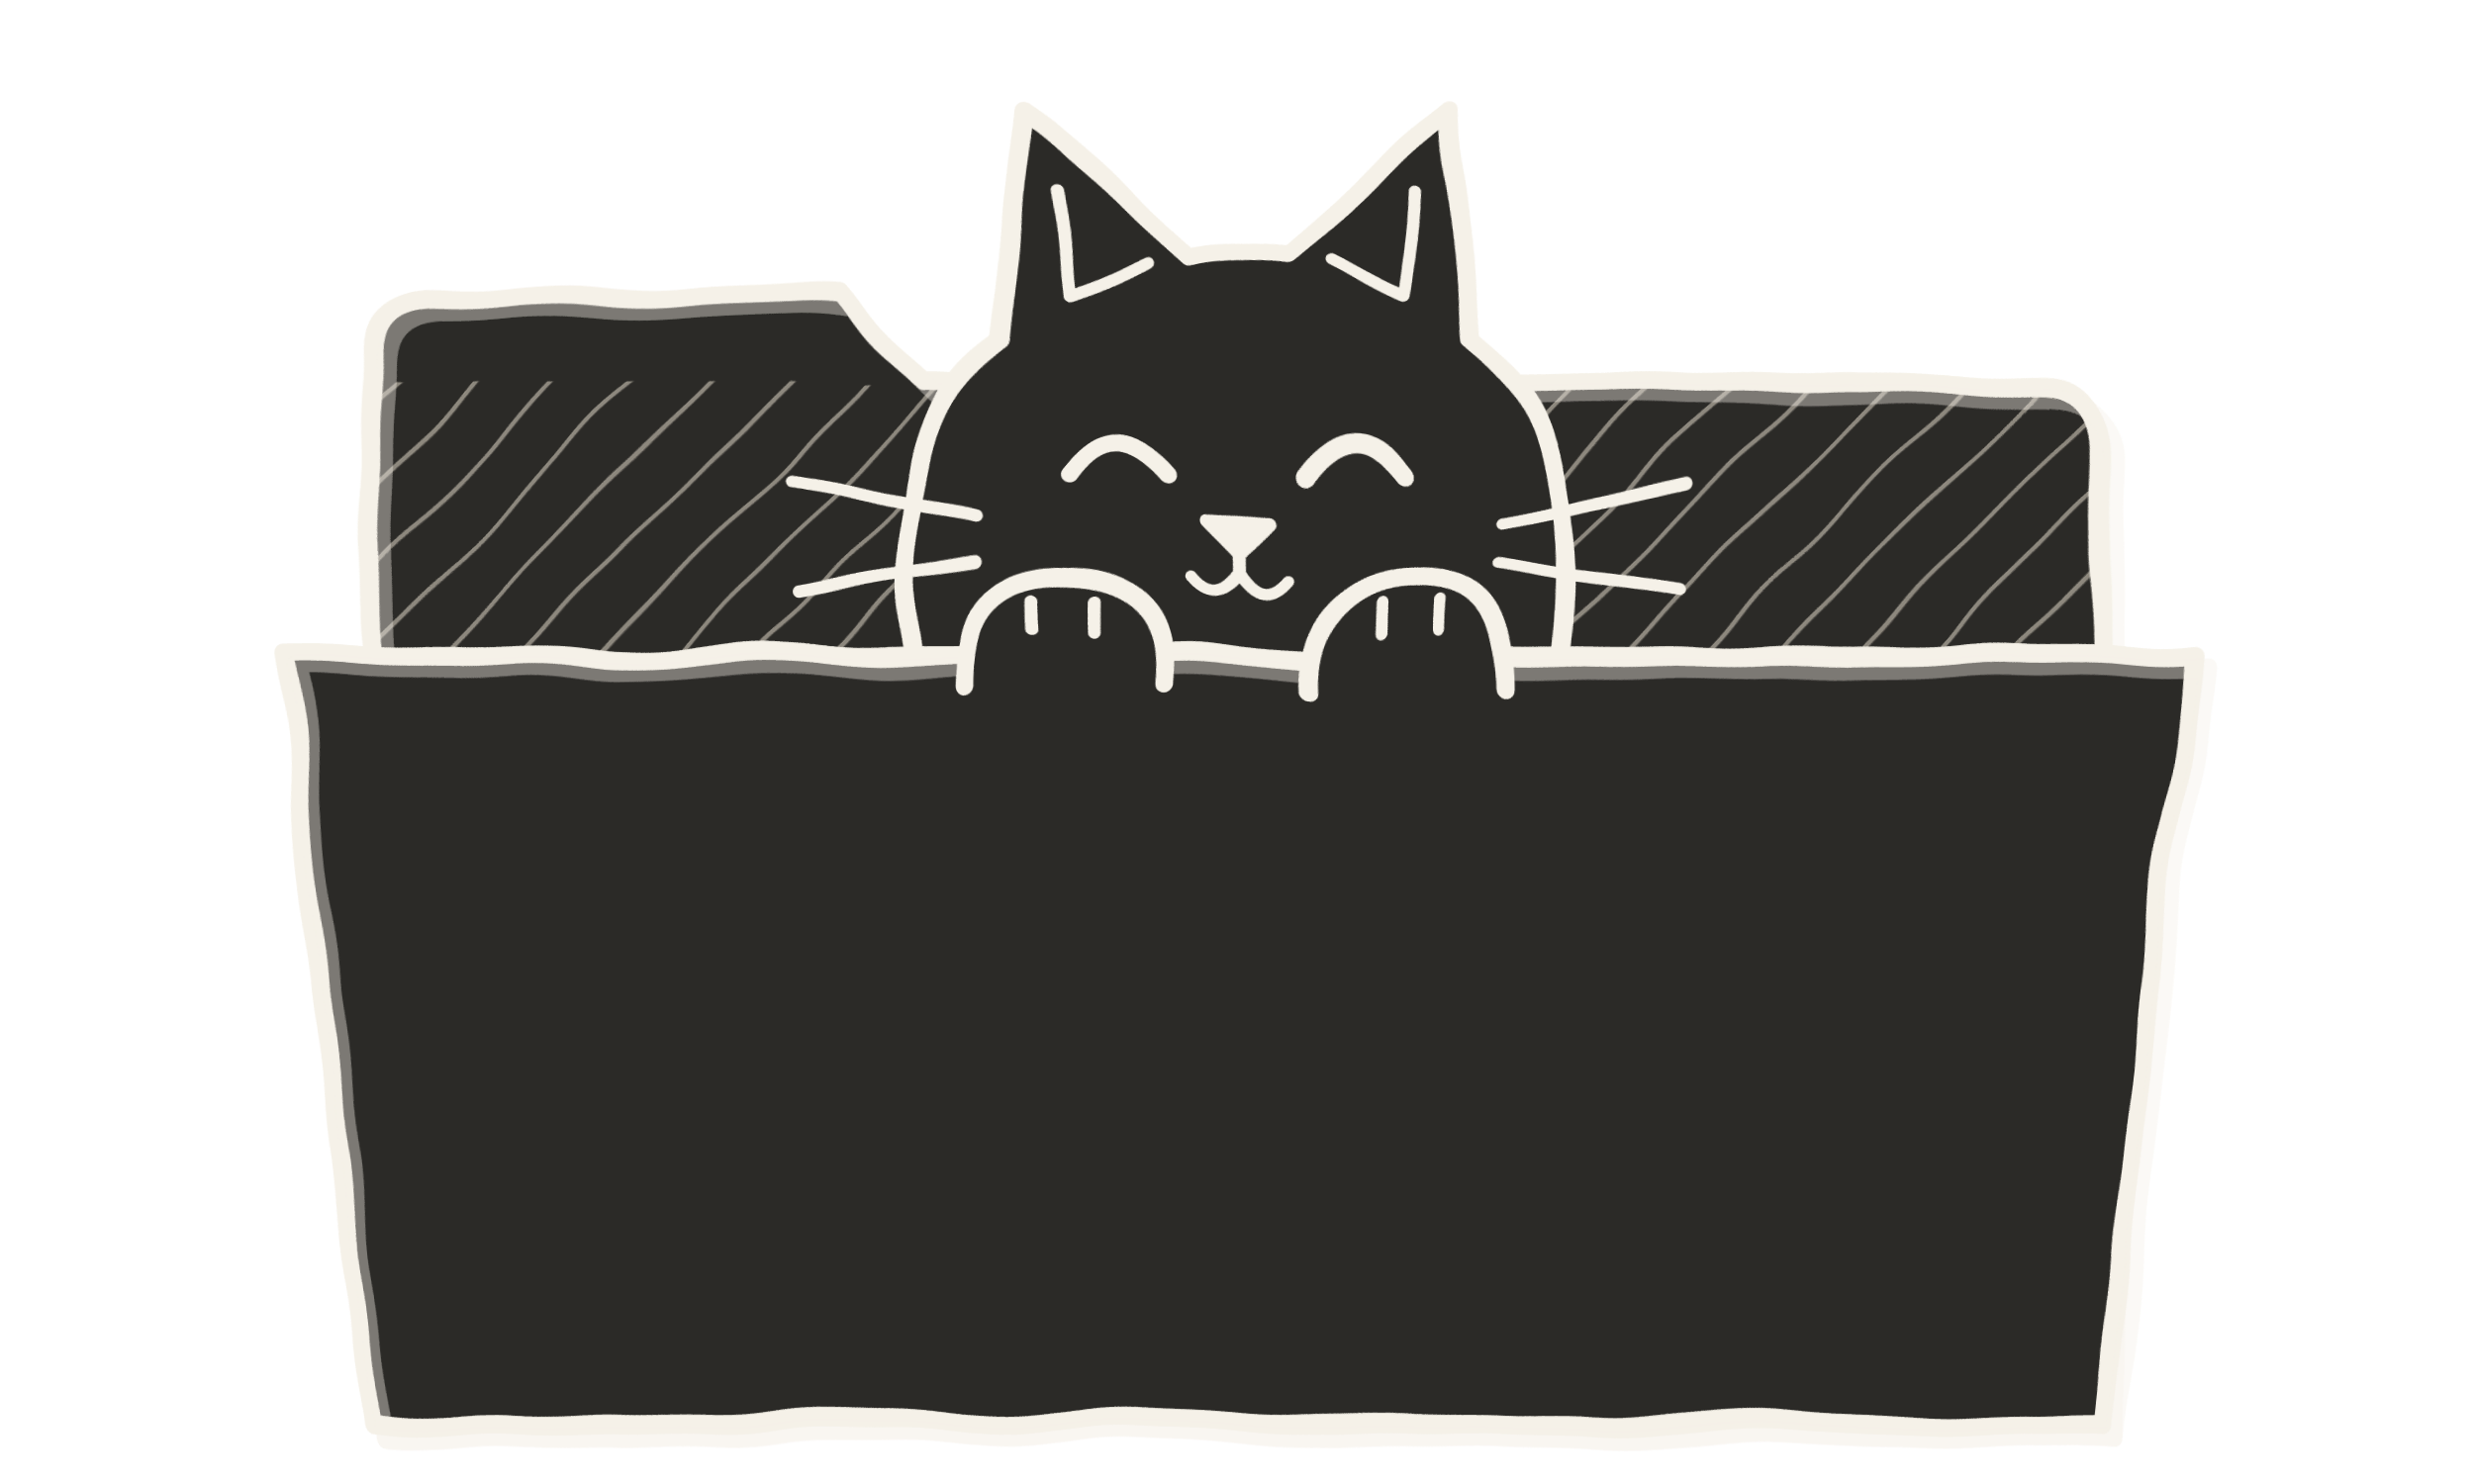
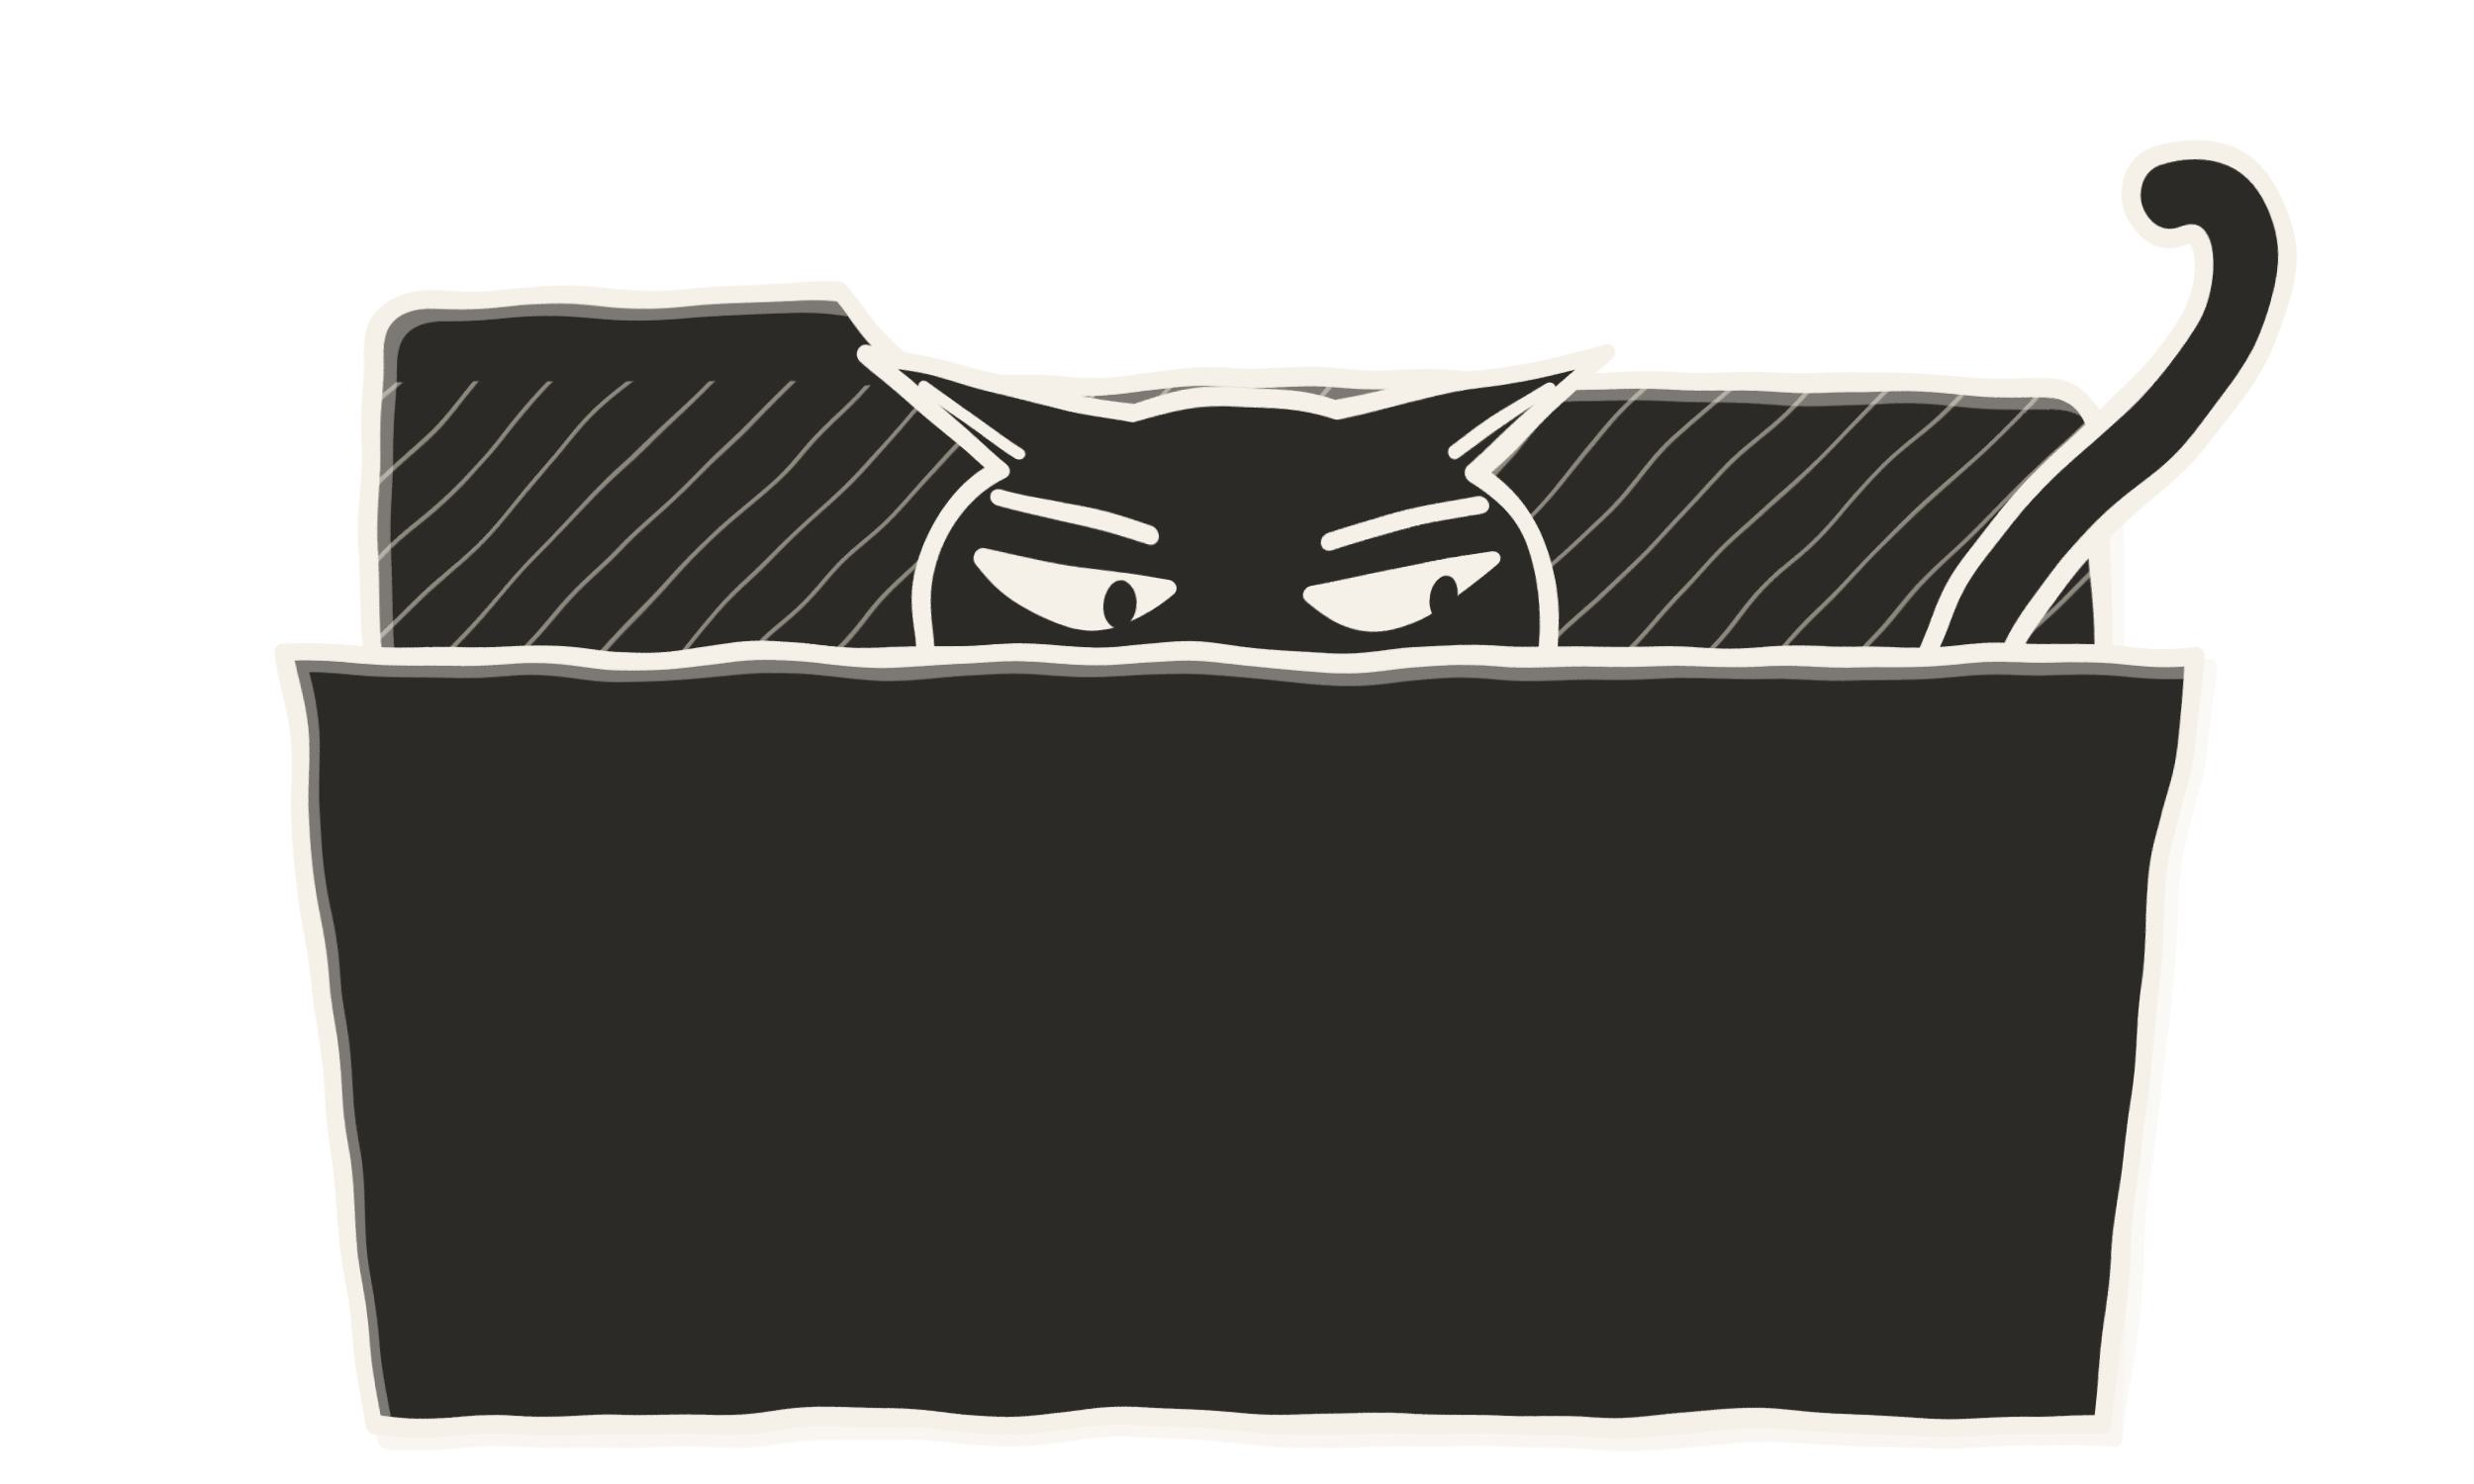
- <svg xmlns="http://www.w3.org/2000/svg" viewBox="0 40 400 240" style="overflow: visible" role="img" aria-label="A cat peeking out of a folder">
+ <svg xmlns="http://www.w3.org/2000/svg" viewBox="0 40 400 240" style="overflow: visible" role="img" aria-label="A cat peeking suspiciously over the edge of a folder, its tail curling up out of the side">
  <defs>
    <filter id="fc-wob" x="-10%" y="-10%" width="120%" height="120%">
      <feTurbulence type="fractalNoise" baseFrequency="0.035" numOctaves="2" seed="17" result="noise" />
      <feDisplacementMap in="SourceGraphic" in2="noise" scale="4" xChannelSelector="R" yChannelSelector="G" />
    </filter>
    <pattern id="fc-hatch" width="9" height="9" patternUnits="userSpaceOnUse" patternTransform="rotate(45)">
      <line x1="0" y1="0" x2="0" y2="9" stroke="#8C877D" stroke-width="1.4" />
    </pattern>
  </defs>
  <g filter="url(#fc-wob)" fill="none" stroke="#F5F1E8" stroke-width="3" stroke-linecap="round" stroke-linejoin="round">
    <path d="M60 270 L60 98 Q60 88 70 88 L135 88 L150 102 L330 102 Q340 102 340 112 L340 270 Z" fill="#2B2A27" stroke="none" />
    <path d="M60 270 L60 102 L340 102 L340 270 Z" fill="url(#fc-hatch)" stroke="none" />
    <path id="fc-back" d="M60 270 L60 98 Q60 88 70 88 L135 88 L150 102 L330 102 Q340 102 340 112 L340 270 Z" />
    <use href="#fc-back" transform="translate(2 2)" opacity="0.4" />
-     <path d="M148 152 C 144 122 150 104 162 95 L166 58 L192 81 Q200 79 208 81 L234 58 L238 95 C 250 104 256 122 252 152" fill="#2B2A27" />
-     <path d="M171 71 L173 88 L185 82 M229 71 L227 88 L215 82" stroke-width="2" />
-     <path d="M173 117 Q181 107 189 117 M211 117 Q219 107 227 117" />
-     <path d="M195 124 L205 124 L200 129 Z" fill="#F5F1E8" stroke-width="2" />
-     <path d="M200 129 L200 132 M192 133 Q196 138 200 132 Q204 138 208 133" stroke-width="2" />
-     <path d="M158 124 L127 118 M158 131 L129 136 M242 124 L273 118 M242 131 L271 136" stroke-width="2" />
+     <path d="M316 152 C 326 124 350 112 360 94 C 367 81 361 69 351 72" stroke-width="16" />
+     <path d="M316 152 C 326 124 350 112 360 94 C 367 81 361 69 351 72" stroke="#2B2A27" stroke-width="10" />
+     <path d="M150 152 C 147 134 152 122 162 116 L 140 97 L 184 107 Q 200 103 216 107 L 260 97 L 238 116 C 248 122 253 134 250 152" fill="#2B2A27" />
+     <path d="M150 103 L165 113 M250 103 L235 113" stroke-width="2" />
+     <g transform="translate(200 134) scale(1.2) translate(-200 -134)">
+       <path d="M168 123 L188 128 M212 128 L232 123" stroke-width="2.4" />
+       <path d="M166 131 L190 135 Q179 145 166 131 Z M210 135 L234 131 Q221 145 210 135 Z" fill="#F5F1E8" stroke-width="2.4" />
+       <ellipse cx="184" cy="137" rx="2" ry="3.2" fill="#2B2A27" stroke="none" />
+       <ellipse cx="228" cy="136.5" rx="2" ry="3.2" fill="#2B2A27" stroke="none" />
+     </g>
    <path d="M46 146 L354 146 L340 270 L60 270 Z" fill="#2B2A27" stroke="none" />
    <path id="fc-front" d="M46 146 L354 146 L340 270 L60 270 Z" />
    <use href="#fc-front" transform="translate(2 2)" opacity="0.4" />
-     <path d="M156 151 Q156 133 172 133 Q188 133 188 151" fill="#2B2A27" />
-     <path d="M212 151 Q212 133 228 133 Q244 133 244 151" fill="#2B2A27" />
-     <path d="M167 137 L167 142 M177 137 L177 142 M223 137 L223 142 M233 137 L233 142" stroke-width="2" />
  </g>
</svg>
